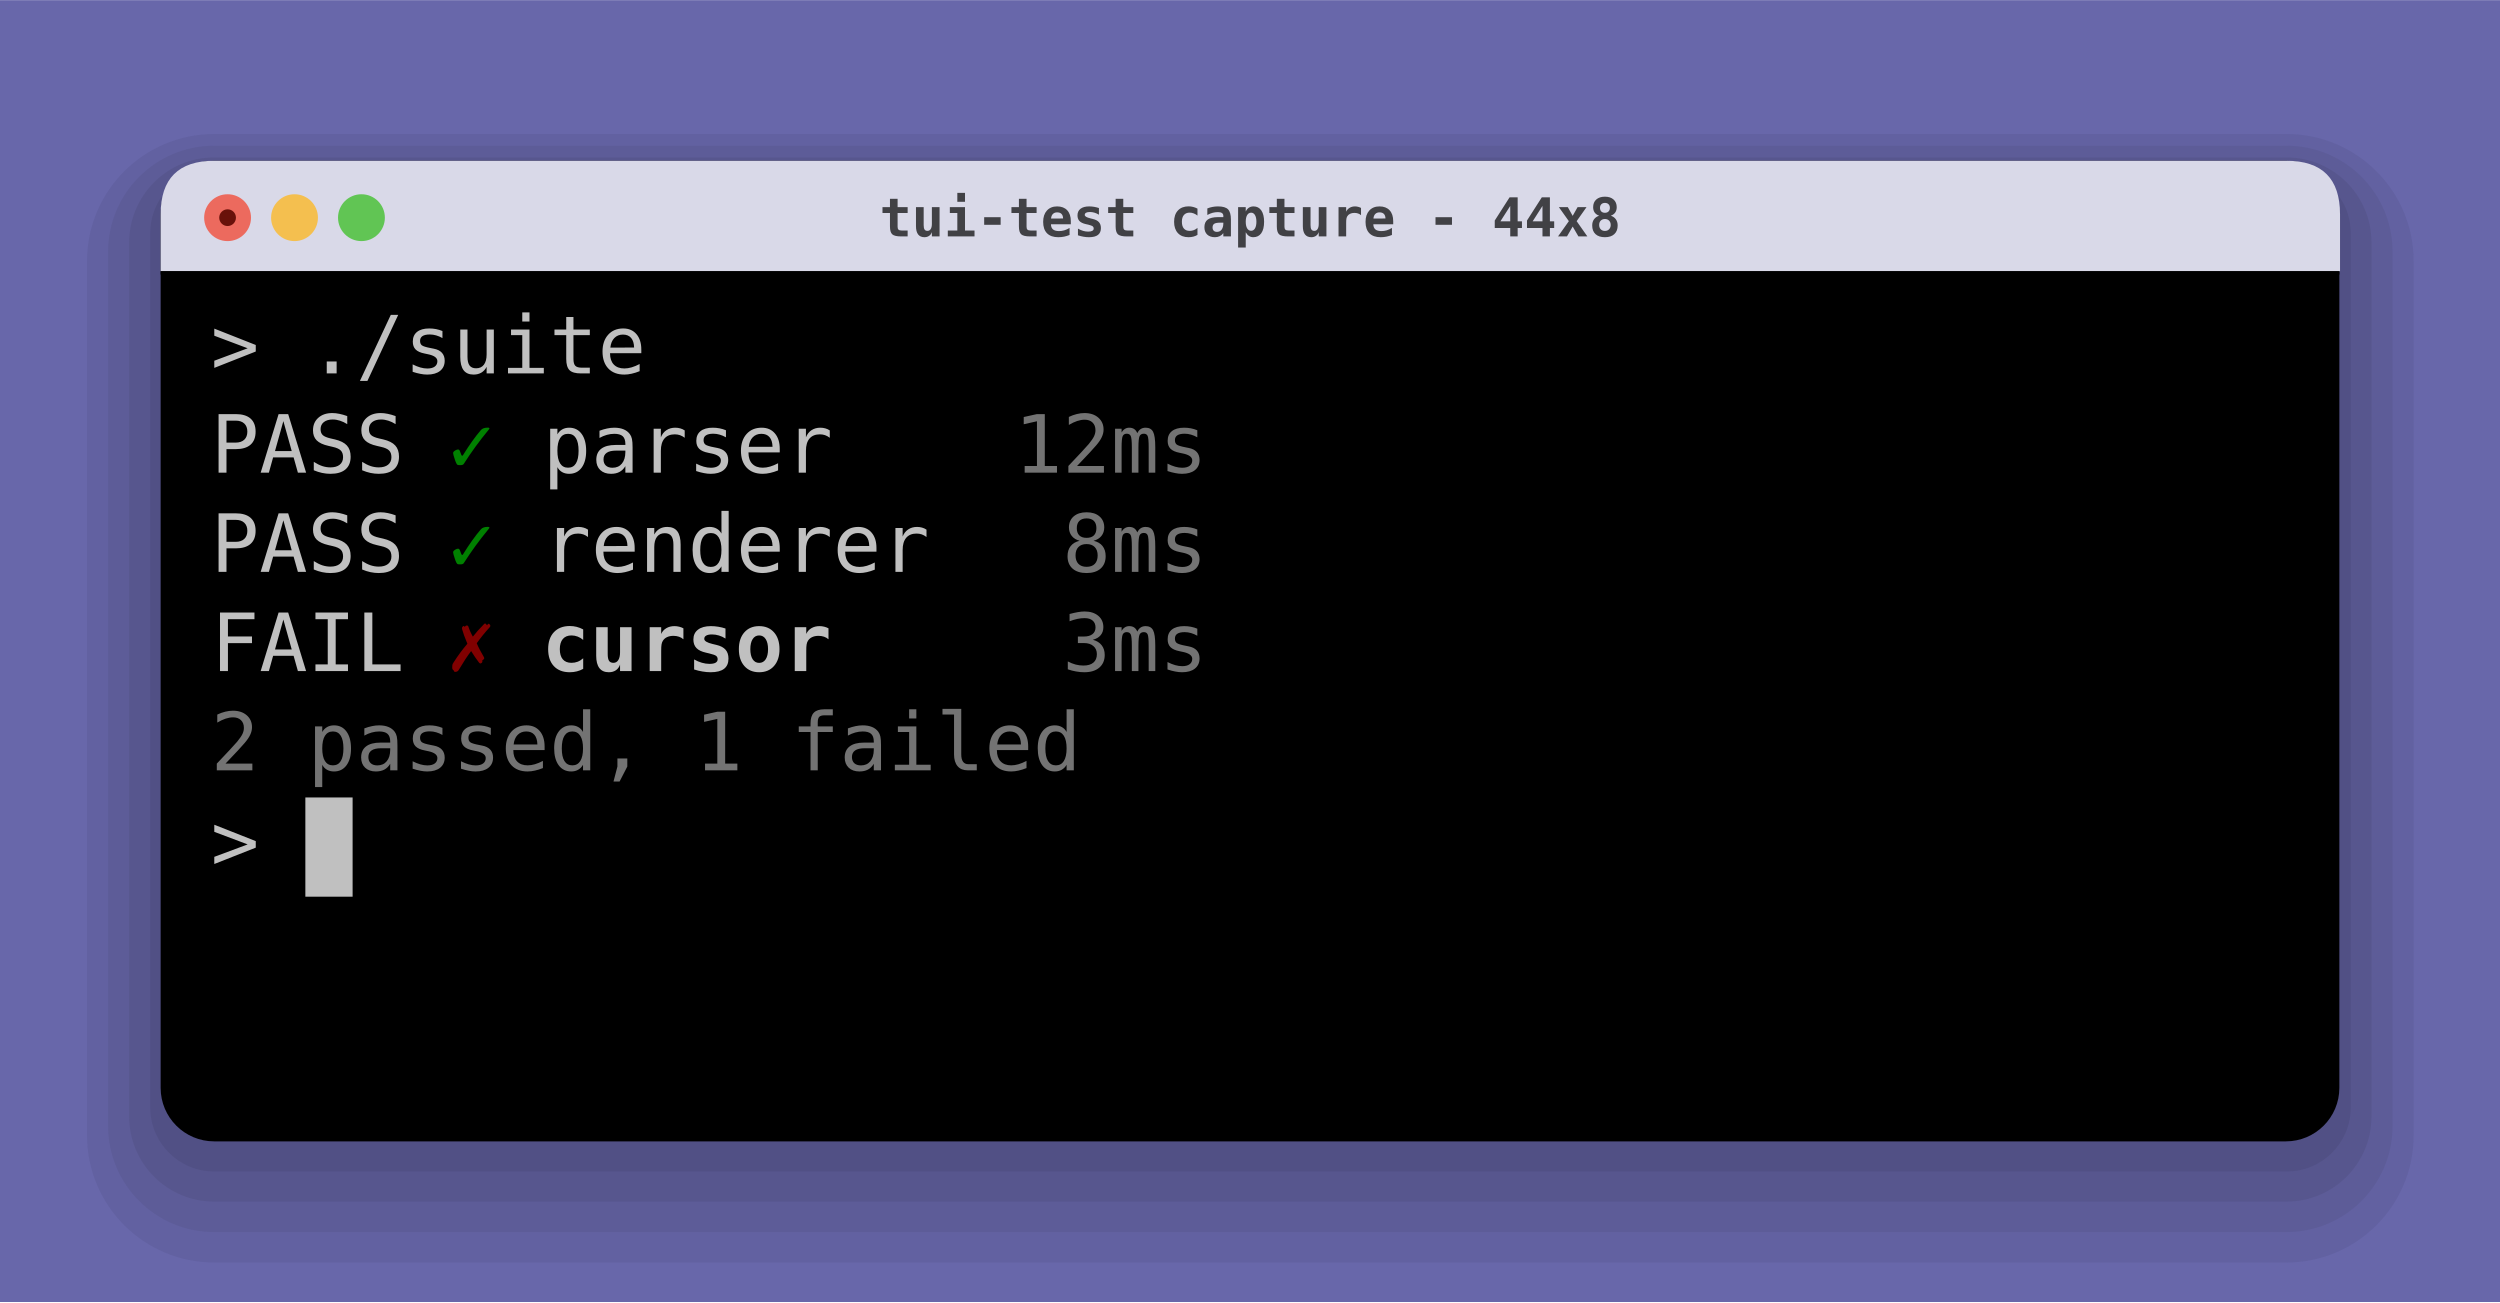
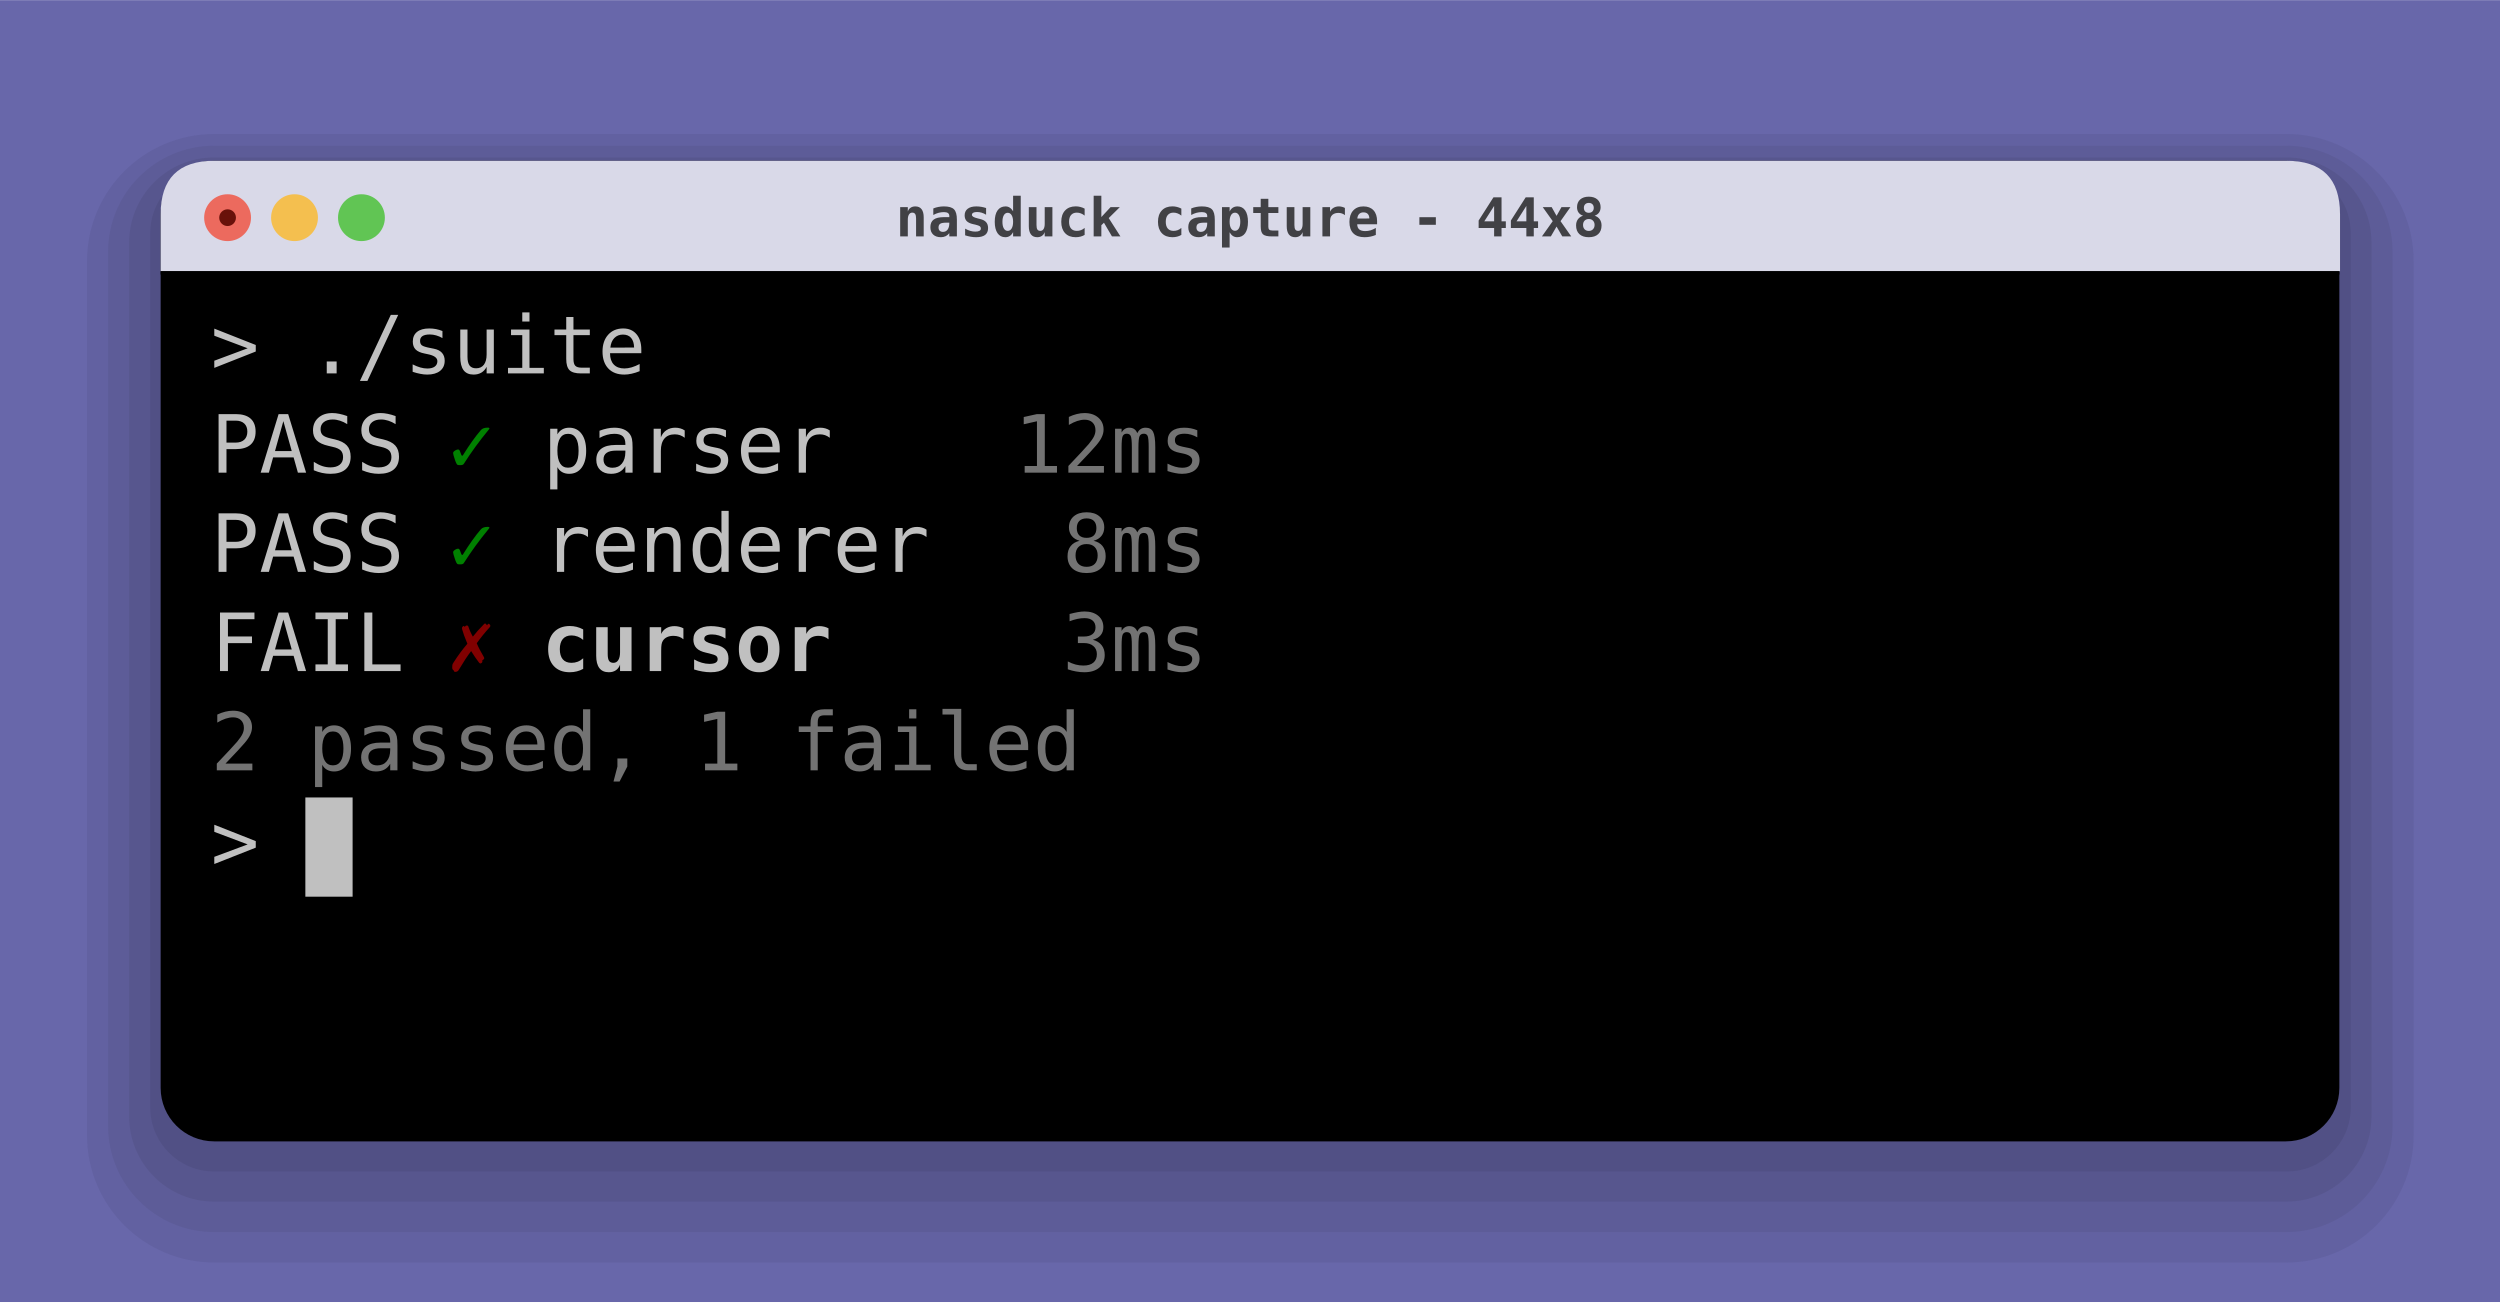
<svg xmlns="http://www.w3.org/2000/svg" width="747.177" height="389.176" viewBox="0 0 747 389" font-family="'Cascadia Code','JetBrains Mono','Fira Code',Menlo,Consolas,'DejaVu Sans Mono',monospace" font-size="24px">
  <rect width="747" height="389" fill="#6867aa" />
  <rect x="26.0" y="40.0" width="695.2" height="337.2" rx="38.0" fill="#1a1a2e" fill-opacity="0.071" />
  <rect x="32.3" y="43.5" width="682.6" height="324.6" rx="31.7" fill="#1a1a2e" fill-opacity="0.078" />
  <rect x="38.6" y="47.0" width="670.0" height="312.0" rx="25.4" fill="#1a1a2e" fill-opacity="0.086" />
  <rect x="44.9" y="50.5" width="657.5" height="299.5" rx="19.1" fill="#1a1a2e" fill-opacity="0.094" />
  <g transform="translate(48 48)">
    <rect width="651" height="293" rx="16" fill="#000000" />
    <path d="M0 16.0 Q0 0 16.0 0 H635.2 Q651.2 0 651.2 16.0 V33.0 H0 Z" fill="#d9d9e8" />
    <rect y="33.0" width="651" height="1.0" fill="#000000" />
    <circle cx="20.0" cy="17.0" r="7.0" fill="#ec6a5e" />
    <circle cx="40.0" cy="17.0" r="7.0" fill="#f4bf4f" />
    <circle cx="60.0" cy="17.0" r="7.0" fill="#61c554" />
    <circle cx="20.0" cy="17.0" r="2.5" fill="#69110a" />
-     <text x="325.59" y="22.60" fill="#414145" font-size="16px" font-weight="bold" text-anchor="middle" xml:space="preserve">tui-test capture - 44x8</text>
+     <text x="325.59" y="22.60" fill="#414145" font-size="16px" font-weight="bold" text-anchor="middle" xml:space="preserve">nasduck capture - 44x8</text>
    <text x="15.00" y="63.54" fill="#c0c0c0" textLength="621.18" lengthAdjust="spacingAndGlyphs" xml:space="preserve">&gt; ./suite                                   </text>
    <text x="15.00" y="93.19" fill="#c0c0c0" textLength="70.59" lengthAdjust="spacingAndGlyphs" xml:space="preserve">PASS </text>
    <text x="85.59" y="93.19" fill="#008000" textLength="14.12" lengthAdjust="spacingAndGlyphs" xml:space="preserve">✓</text>
    <text x="99.71" y="93.19" fill="#c0c0c0" textLength="155.29" lengthAdjust="spacingAndGlyphs" xml:space="preserve"> parser    </text>
    <text x="255.00" y="93.19" fill="#737373" textLength="56.47" lengthAdjust="spacingAndGlyphs" xml:space="preserve">12ms</text>
    <text x="15.00" y="122.84" fill="#c0c0c0" textLength="70.59" lengthAdjust="spacingAndGlyphs" xml:space="preserve">PASS </text>
    <text x="85.59" y="122.84" fill="#008000" textLength="14.12" lengthAdjust="spacingAndGlyphs" xml:space="preserve">✓</text>
    <text x="99.71" y="122.84" fill="#c0c0c0" textLength="155.29" lengthAdjust="spacingAndGlyphs" xml:space="preserve"> renderer  </text>
    <text x="255.00" y="122.84" fill="#737373" textLength="56.47" lengthAdjust="spacingAndGlyphs" xml:space="preserve"> 8ms</text>
    <text x="15.00" y="152.48" fill="#c0c0c0" textLength="70.59" lengthAdjust="spacingAndGlyphs" xml:space="preserve">FAIL </text>
    <text x="85.59" y="152.48" fill="#800000" textLength="14.12" lengthAdjust="spacingAndGlyphs" xml:space="preserve">✗</text>
    <text x="113.82" y="152.48" fill="#c0c0c0" font-weight="bold" textLength="84.71" lengthAdjust="spacingAndGlyphs" xml:space="preserve">cursor</text>
    <text x="255.00" y="152.48" fill="#737373" textLength="56.47" lengthAdjust="spacingAndGlyphs" xml:space="preserve"> 3ms</text>
    <text x="15.00" y="182.13" fill="#737373" textLength="254.12" lengthAdjust="spacingAndGlyphs" xml:space="preserve">2 passed, 1 failed</text>
    <text x="15.00" y="211.78" fill="#c0c0c0" textLength="621.18" lengthAdjust="spacingAndGlyphs" xml:space="preserve">&gt;                                           </text>
    <rect x="43.24" y="190.24" width="14.12" height="29.65" fill="#c0c0c0" />
  </g>
</svg>
